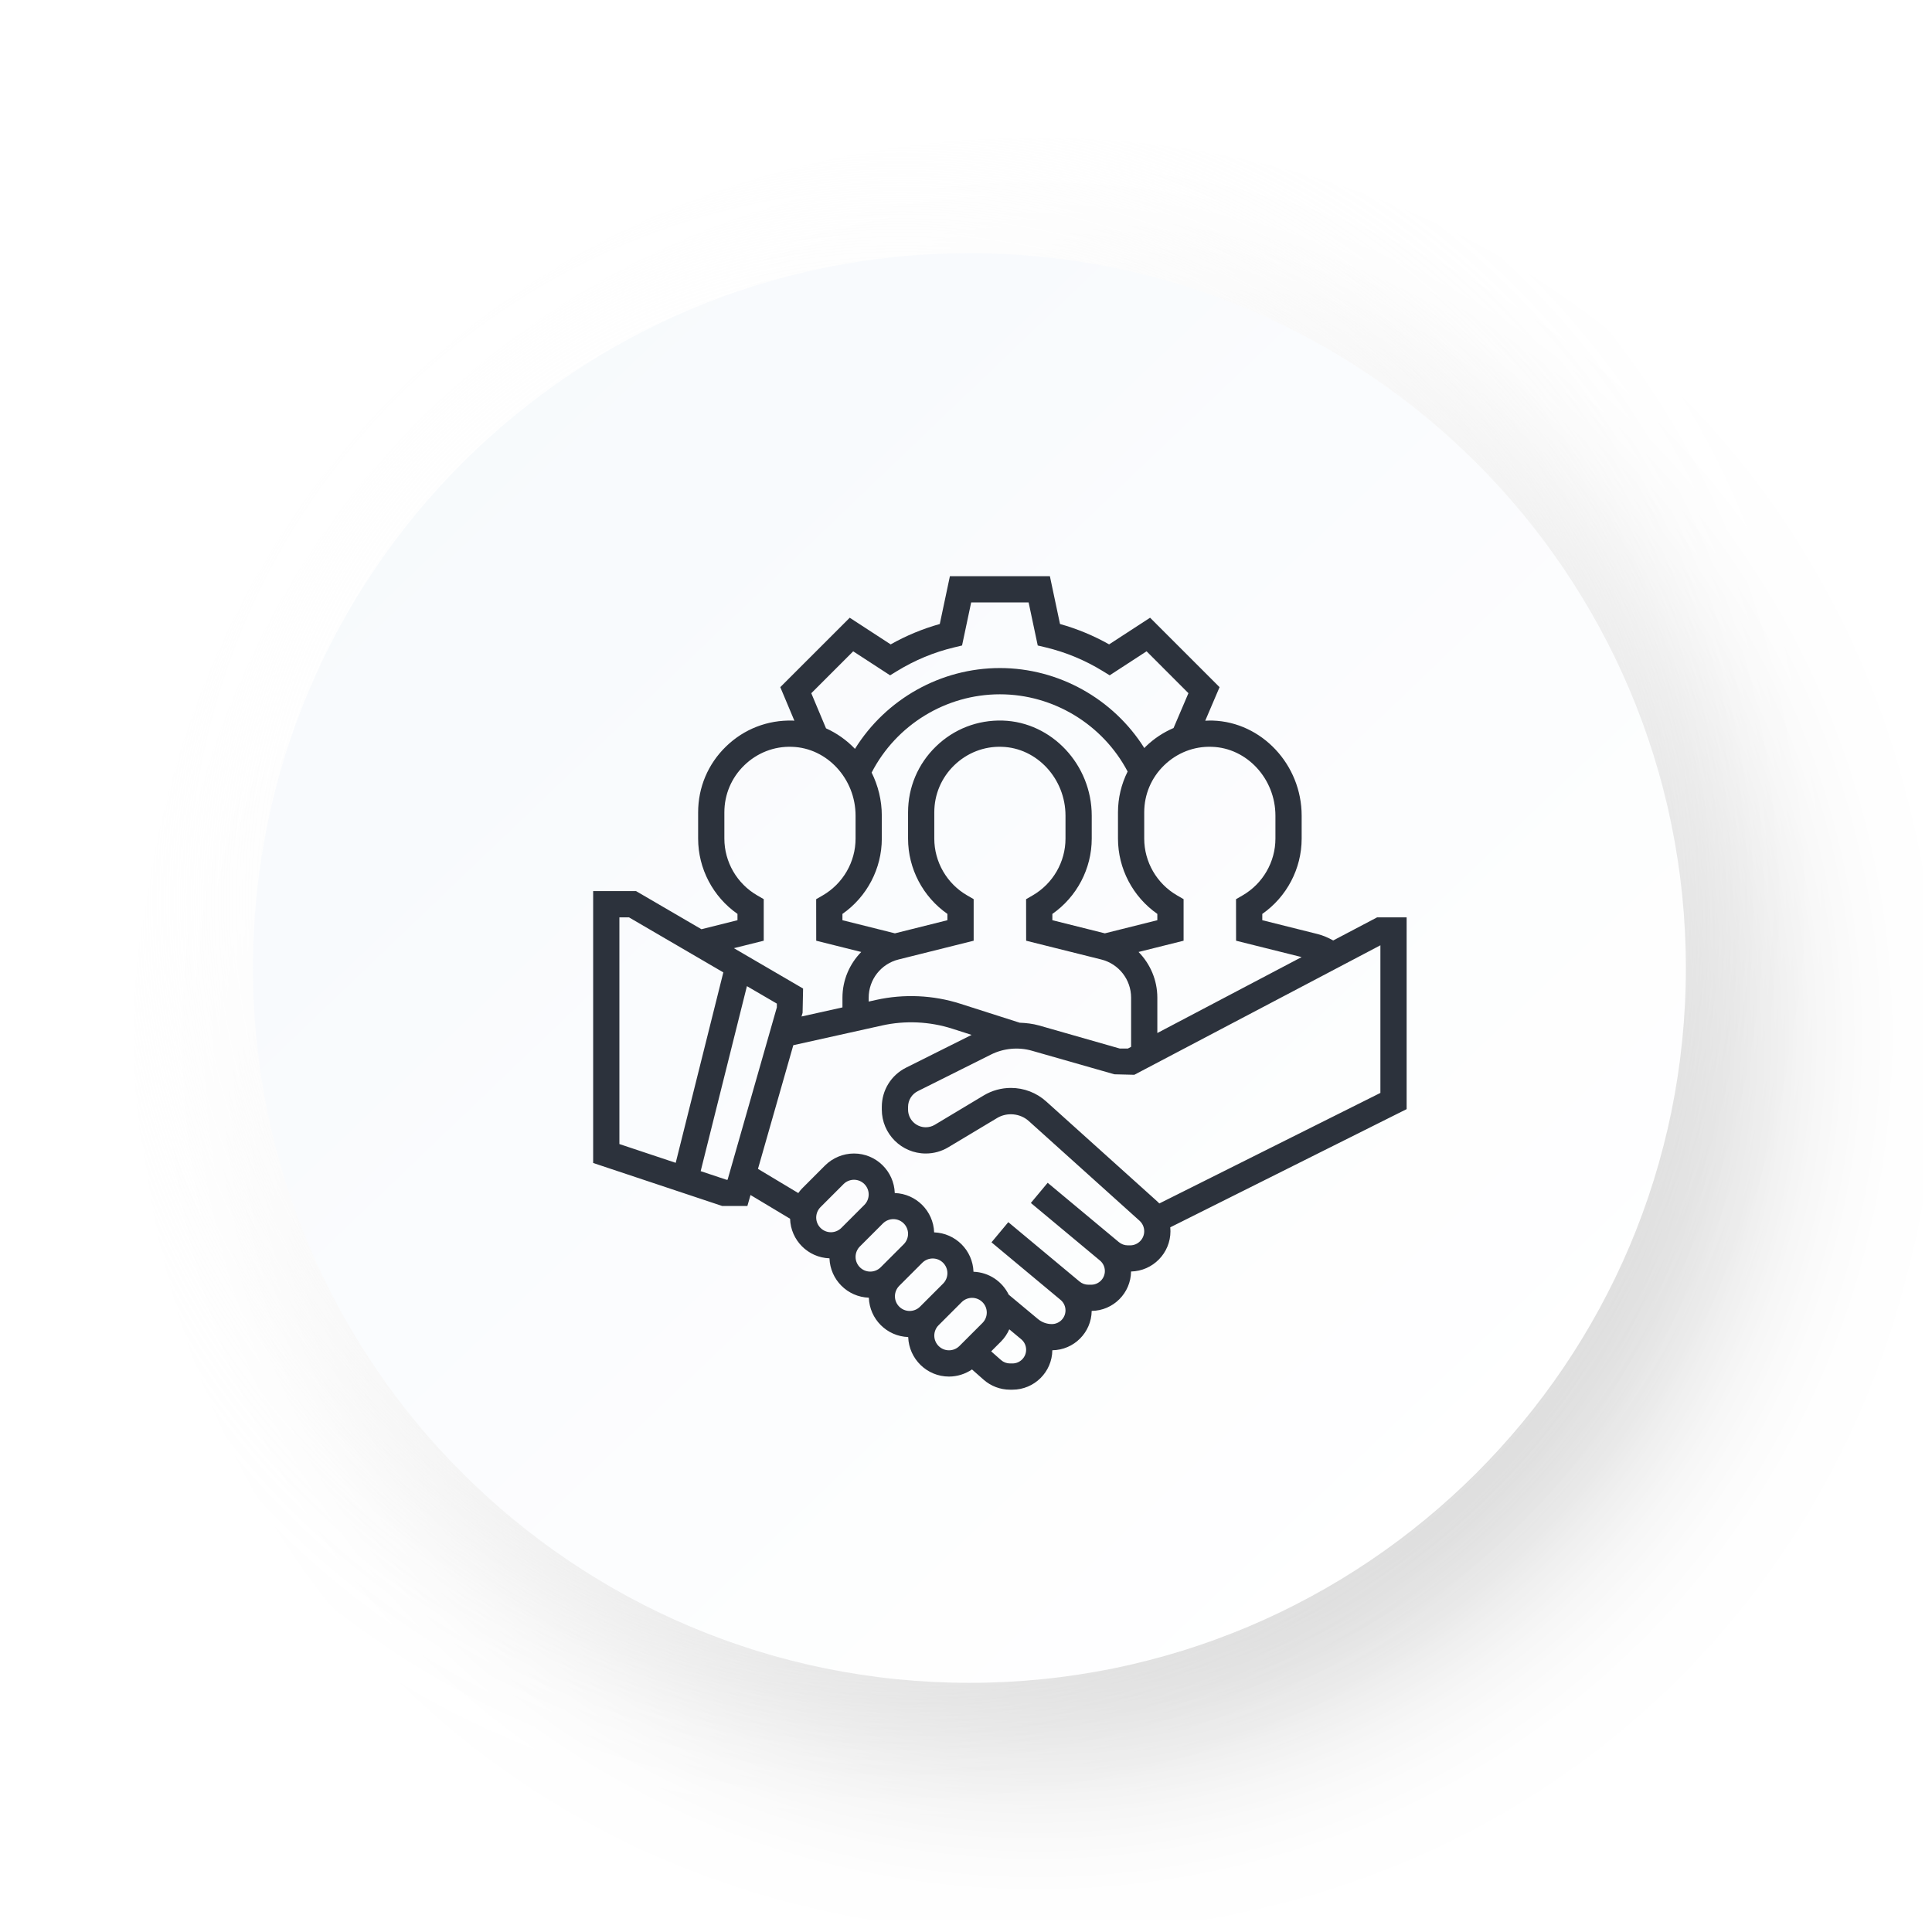
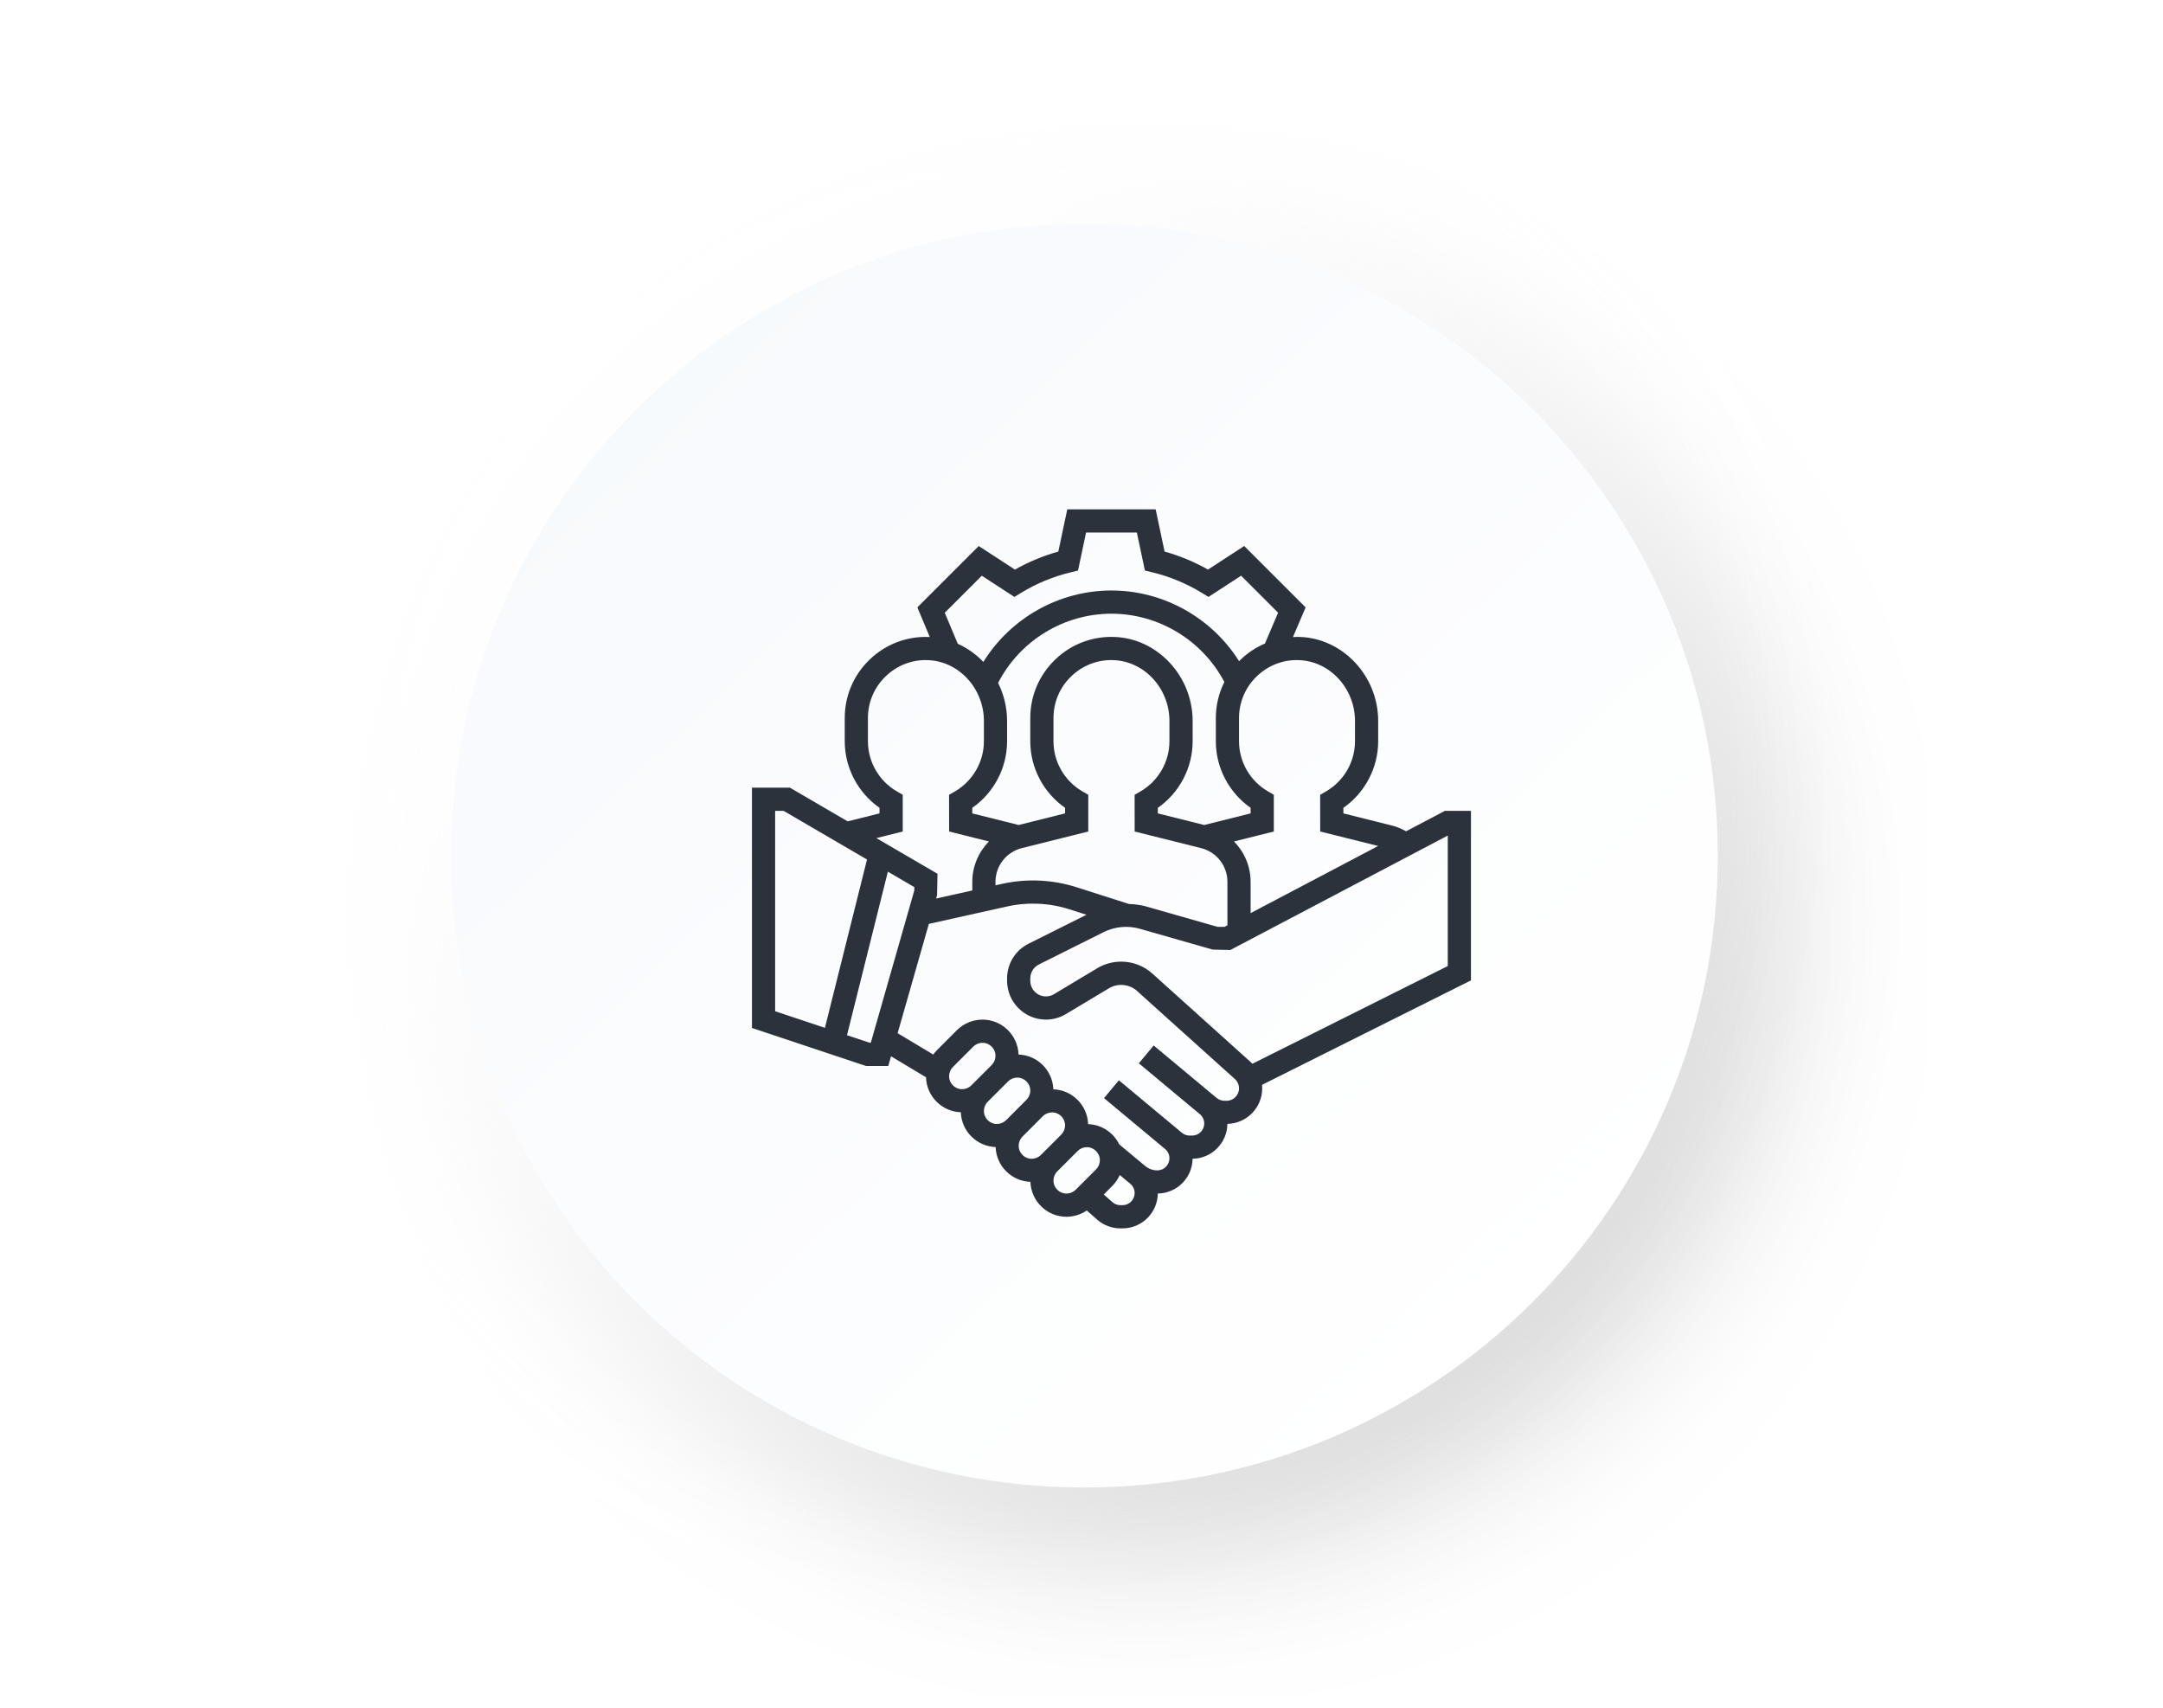
- <svg xmlns="http://www.w3.org/2000/svg" width="114" height="114" viewBox="0 0 114 114" fill="none">
+ <svg xmlns="http://www.w3.org/2000/svg" width="114" height="90" viewBox="0 0 114 114" fill="none">
  <g opacity="0.65" filter="url(#filter0_dd)">
    <ellipse cx="57.2" cy="57.117" rx="42.276" ry="42.181" fill="url(#paint0_linear)" />
  </g>
  <path d="M83 54.129H81.26L78.668 55.493C78.376 55.332 78.072 55.196 77.745 55.114L74.483 54.298V53.927C75.926 52.92 76.806 51.256 76.806 49.484V48.13C76.806 45.123 74.45 42.606 71.553 42.518C71.406 42.515 71.262 42.52 71.116 42.527L71.962 40.547L67.862 36.449L65.445 38.022C64.527 37.505 63.556 37.102 62.547 36.82L61.95 34H56.05L55.453 36.82C54.445 37.103 53.473 37.505 52.555 38.023L50.139 36.45L46.042 40.546L46.874 42.527C46.842 42.526 46.812 42.52 46.78 42.519C45.297 42.476 43.901 43.017 42.84 44.047C41.778 45.076 41.194 46.457 41.194 47.935V49.484C41.194 51.256 42.073 52.919 43.516 53.926V54.298L41.389 54.83L37.532 52.581H35V68.623L42.616 71.161H44.1L44.285 70.513L46.62 71.914C46.658 73.183 47.676 74.205 48.944 74.249C48.989 75.512 50.004 76.527 51.267 76.572C51.311 77.835 52.326 78.85 53.589 78.894C53.636 80.187 54.694 81.226 55.997 81.226C56.481 81.226 56.955 81.075 57.354 80.806L58.04 81.412C58.47 81.79 59.023 82 59.598 82H59.741C61.029 82 62.078 80.959 62.094 79.674C63.368 79.658 64.4 78.626 64.416 77.352C65.691 77.336 66.724 76.302 66.739 75.027C68.026 74.997 69.064 73.945 69.064 72.651C69.064 72.574 69.061 72.497 69.053 72.419L83 65.446V54.129ZM75.258 48.13V49.484C75.258 50.858 74.516 52.142 73.32 52.834L72.933 53.058L72.936 55.508L76.804 56.474L68.29 60.955V58.87C68.29 57.829 67.87 56.876 67.182 56.172L69.839 55.508V53.056L69.452 52.832C68.258 52.142 67.516 50.858 67.516 49.484V47.935C67.516 46.88 67.933 45.892 68.692 45.157C69.45 44.422 70.456 44.026 71.507 44.067C73.575 44.129 75.258 45.952 75.258 48.13ZM60.167 60.346L56.663 59.226C55.066 58.715 53.337 58.638 51.702 59L51.258 59.099V58.87C51.258 57.802 51.982 56.875 53.017 56.616L57.452 55.508V53.056L57.065 52.832C55.871 52.142 55.129 50.858 55.129 49.484V47.935C55.129 46.88 55.546 45.892 56.305 45.157C57.063 44.422 58.075 44.026 59.12 44.067C61.188 44.129 62.871 45.952 62.871 48.13V49.484C62.871 50.858 62.129 52.142 60.933 52.834L60.546 53.058L60.549 55.508L64.983 56.616C66.018 56.875 66.742 57.802 66.742 58.87V61.77L66.551 61.871H66.076L61.316 60.511C60.941 60.405 60.555 60.361 60.167 60.346ZM51.432 45.587C52.886 42.77 55.812 40.968 59 40.968C62.158 40.968 65.072 42.746 66.537 45.525C66.168 46.264 65.968 47.082 65.968 47.935V49.484C65.968 51.256 66.847 52.919 68.29 53.926V54.298L65.194 55.073L62.096 54.298V53.927C63.539 52.92 64.419 51.256 64.419 49.484V48.13C64.419 45.123 62.063 42.606 59.166 42.518C57.684 42.475 56.287 43.016 55.227 44.046C54.165 45.076 53.581 46.457 53.581 47.935V49.484C53.581 51.256 54.46 52.919 55.903 53.926V54.298L52.806 55.073L49.709 54.298V53.927C51.152 52.92 52.032 51.256 52.032 49.484V48.13C52.032 47.219 51.813 46.355 51.432 45.587ZM47.871 40.905L50.344 38.432L52.521 39.848L52.938 39.593C53.982 38.953 55.11 38.485 56.29 38.203L56.767 38.088L57.305 35.548H60.695L61.233 38.088L61.709 38.201C62.889 38.484 64.017 38.953 65.061 39.592L65.478 39.848L67.655 38.431L70.125 40.902L69.247 42.958C68.649 43.215 68.095 43.577 67.613 44.044C67.581 44.075 67.554 44.109 67.523 44.141C65.699 41.241 62.474 39.419 59 39.419C55.501 39.419 52.267 41.258 50.448 44.187C49.961 43.677 49.382 43.265 48.74 42.976L47.871 40.905ZM45.065 55.508V53.056L44.678 52.832C43.484 52.142 42.742 50.858 42.742 49.484V47.935C42.742 46.88 43.159 45.892 43.918 45.157C44.676 44.422 45.684 44.026 46.733 44.067C48.801 44.129 50.484 45.952 50.484 48.13V49.484C50.484 50.858 49.741 52.142 48.546 52.834L48.159 53.058L48.162 55.508L50.818 56.172C50.13 56.876 49.71 57.829 49.71 58.87V59.443L47.295 59.98L47.358 59.761L47.387 58.33L43.304 55.948L45.065 55.508ZM36.548 54.129H37.113L42.681 57.377L39.871 68.614L36.548 67.506V54.129ZM42.867 69.613L41.344 69.105L44.073 58.189L45.839 59.219V59.44L42.932 69.613H42.867ZM48.161 71.842C48.161 71.613 48.254 71.39 48.415 71.228L49.776 69.867C49.938 69.705 50.162 69.613 50.39 69.613C50.869 69.613 51.258 70.002 51.258 70.481C51.258 70.709 51.166 70.933 51.004 71.095L49.643 72.456C49.481 72.617 49.258 72.71 49.029 72.71C48.551 72.71 48.161 72.32 48.161 71.842ZM50.484 74.164C50.484 73.936 50.576 73.712 50.738 73.55L52.099 72.189C52.261 72.028 52.484 71.936 52.713 71.936C53.191 71.936 53.581 72.325 53.581 72.803C53.581 73.032 53.488 73.255 53.327 73.417L51.966 74.778C51.804 74.94 51.58 75.032 51.352 75.032C50.873 75.032 50.484 74.643 50.484 74.164ZM52.806 76.487C52.806 76.259 52.899 76.035 53.06 75.873L54.421 74.512C54.583 74.35 54.807 74.258 55.035 74.258C55.514 74.258 55.903 74.647 55.903 75.126C55.903 75.354 55.811 75.578 55.649 75.74L54.288 77.101C54.127 77.263 53.903 77.355 53.674 77.355C53.196 77.355 52.806 76.966 52.806 76.487ZM55.997 79.677C55.518 79.677 55.129 79.288 55.129 78.809C55.129 78.581 55.221 78.357 55.383 78.196L56.744 76.835C56.906 76.673 57.13 76.581 57.358 76.581C57.836 76.581 58.226 76.97 58.226 77.449C58.226 77.677 58.134 77.901 57.972 78.062L56.611 79.423C56.449 79.585 56.225 79.677 55.997 79.677ZM59.741 80.452H59.598C59.4 80.452 59.211 80.38 59.064 80.249L58.485 79.739L59.066 79.157C59.274 78.95 59.435 78.703 59.554 78.438L60.258 79.024C60.442 79.177 60.548 79.403 60.548 79.644C60.548 80.09 60.186 80.452 59.741 80.452ZM66.684 73.484H66.55C66.356 73.484 66.166 73.415 66.017 73.29L61.819 69.792L60.827 70.982L64.904 74.379C65.087 74.532 65.194 74.758 65.194 74.999C65.194 75.444 64.831 75.806 64.386 75.806H64.217C64.029 75.806 63.846 75.74 63.701 75.619L59.496 72.115L58.504 73.305L62.581 76.702C62.765 76.855 62.871 77.081 62.871 77.322C62.871 77.767 62.509 78.129 62.063 78.129C61.766 78.129 61.477 78.024 61.249 77.834L59.521 76.394C59.14 75.616 58.358 75.073 57.442 75.041C57.398 73.778 56.383 72.763 55.12 72.718C55.075 71.455 54.06 70.44 52.797 70.396C52.752 69.103 51.693 68.064 50.39 68.064C49.754 68.064 49.131 68.322 48.681 68.772L47.321 70.133C47.239 70.214 47.172 70.307 47.104 70.398L44.725 68.971L46.81 61.674L52.037 60.512C53.408 60.206 54.853 60.272 56.191 60.7L57.331 61.065L53.465 62.998C52.581 63.441 52.032 64.33 52.032 65.318V65.471C52.032 66.901 53.196 68.064 54.626 68.064C55.096 68.064 55.558 67.937 55.96 67.694L58.843 65.966C59.422 65.619 60.199 65.695 60.699 66.144L67.24 72.031C67.416 72.19 67.516 72.416 67.516 72.651C67.516 73.111 67.143 73.484 66.684 73.484ZM81.452 64.489L68.409 71.011C68.366 70.966 68.322 70.924 68.276 70.882L61.735 64.995C61.162 64.478 60.421 64.194 59.649 64.194C59.085 64.194 58.531 64.347 58.045 64.638L55.161 66.368C55 66.465 54.815 66.516 54.626 66.516C54.049 66.516 53.581 66.048 53.581 65.471V65.318C53.581 64.919 53.802 64.561 54.158 64.383L58.477 62.224C59.216 61.854 60.093 61.771 60.89 62L65.755 63.39L66.933 63.419L81.452 55.778V64.489Z" fill="#2C323C" />
  <defs>
    <filter id="filter0_dd" x="0.924" y="0.937" width="112.551" height="112.362" filterUnits="userSpaceOnUse" color-interpolation-filters="sRGB">
      <feFlood flood-opacity="0" result="BackgroundImageFix" />
      <feColorMatrix in="SourceAlpha" type="matrix" values="0 0 0 0 0 0 0 0 0 0 0 0 0 0 0 0 0 0 127 0" />
      <feOffset dx="4" dy="4" />
      <feGaussianBlur stdDeviation="5" />
      <feColorMatrix type="matrix" values="0 0 0 0 0 0 0 0 0 0 0 0 0 0 0 0 0 0 0.25 0" />
      <feBlend mode="normal" in2="BackgroundImageFix" result="effect1_dropShadow" />
      <feColorMatrix in="SourceAlpha" type="matrix" values="0 0 0 0 0 0 0 0 0 0 0 0 0 0 0 0 0 0 127 0" />
      <feOffset dx="-4" dy="-4" />
      <feGaussianBlur stdDeviation="5" />
      <feColorMatrix type="matrix" values="0 0 0 0 1 0 0 0 0 1 0 0 0 0 1 0 0 0 1 0" />
      <feBlend mode="normal" in2="effect1_dropShadow" result="effect2_dropShadow" />
      <feBlend mode="normal" in="SourceGraphic" in2="effect2_dropShadow" result="shape" />
    </filter>
    <linearGradient id="paint0_linear" x1="8.42" y1="11.043" x2="83.689" y2="89.733" gradientUnits="userSpaceOnUse">
      <stop offset="0.155" stop-color="#F2F6FB" />
      <stop offset="1" stop-color="white" />
    </linearGradient>
  </defs>
</svg>
